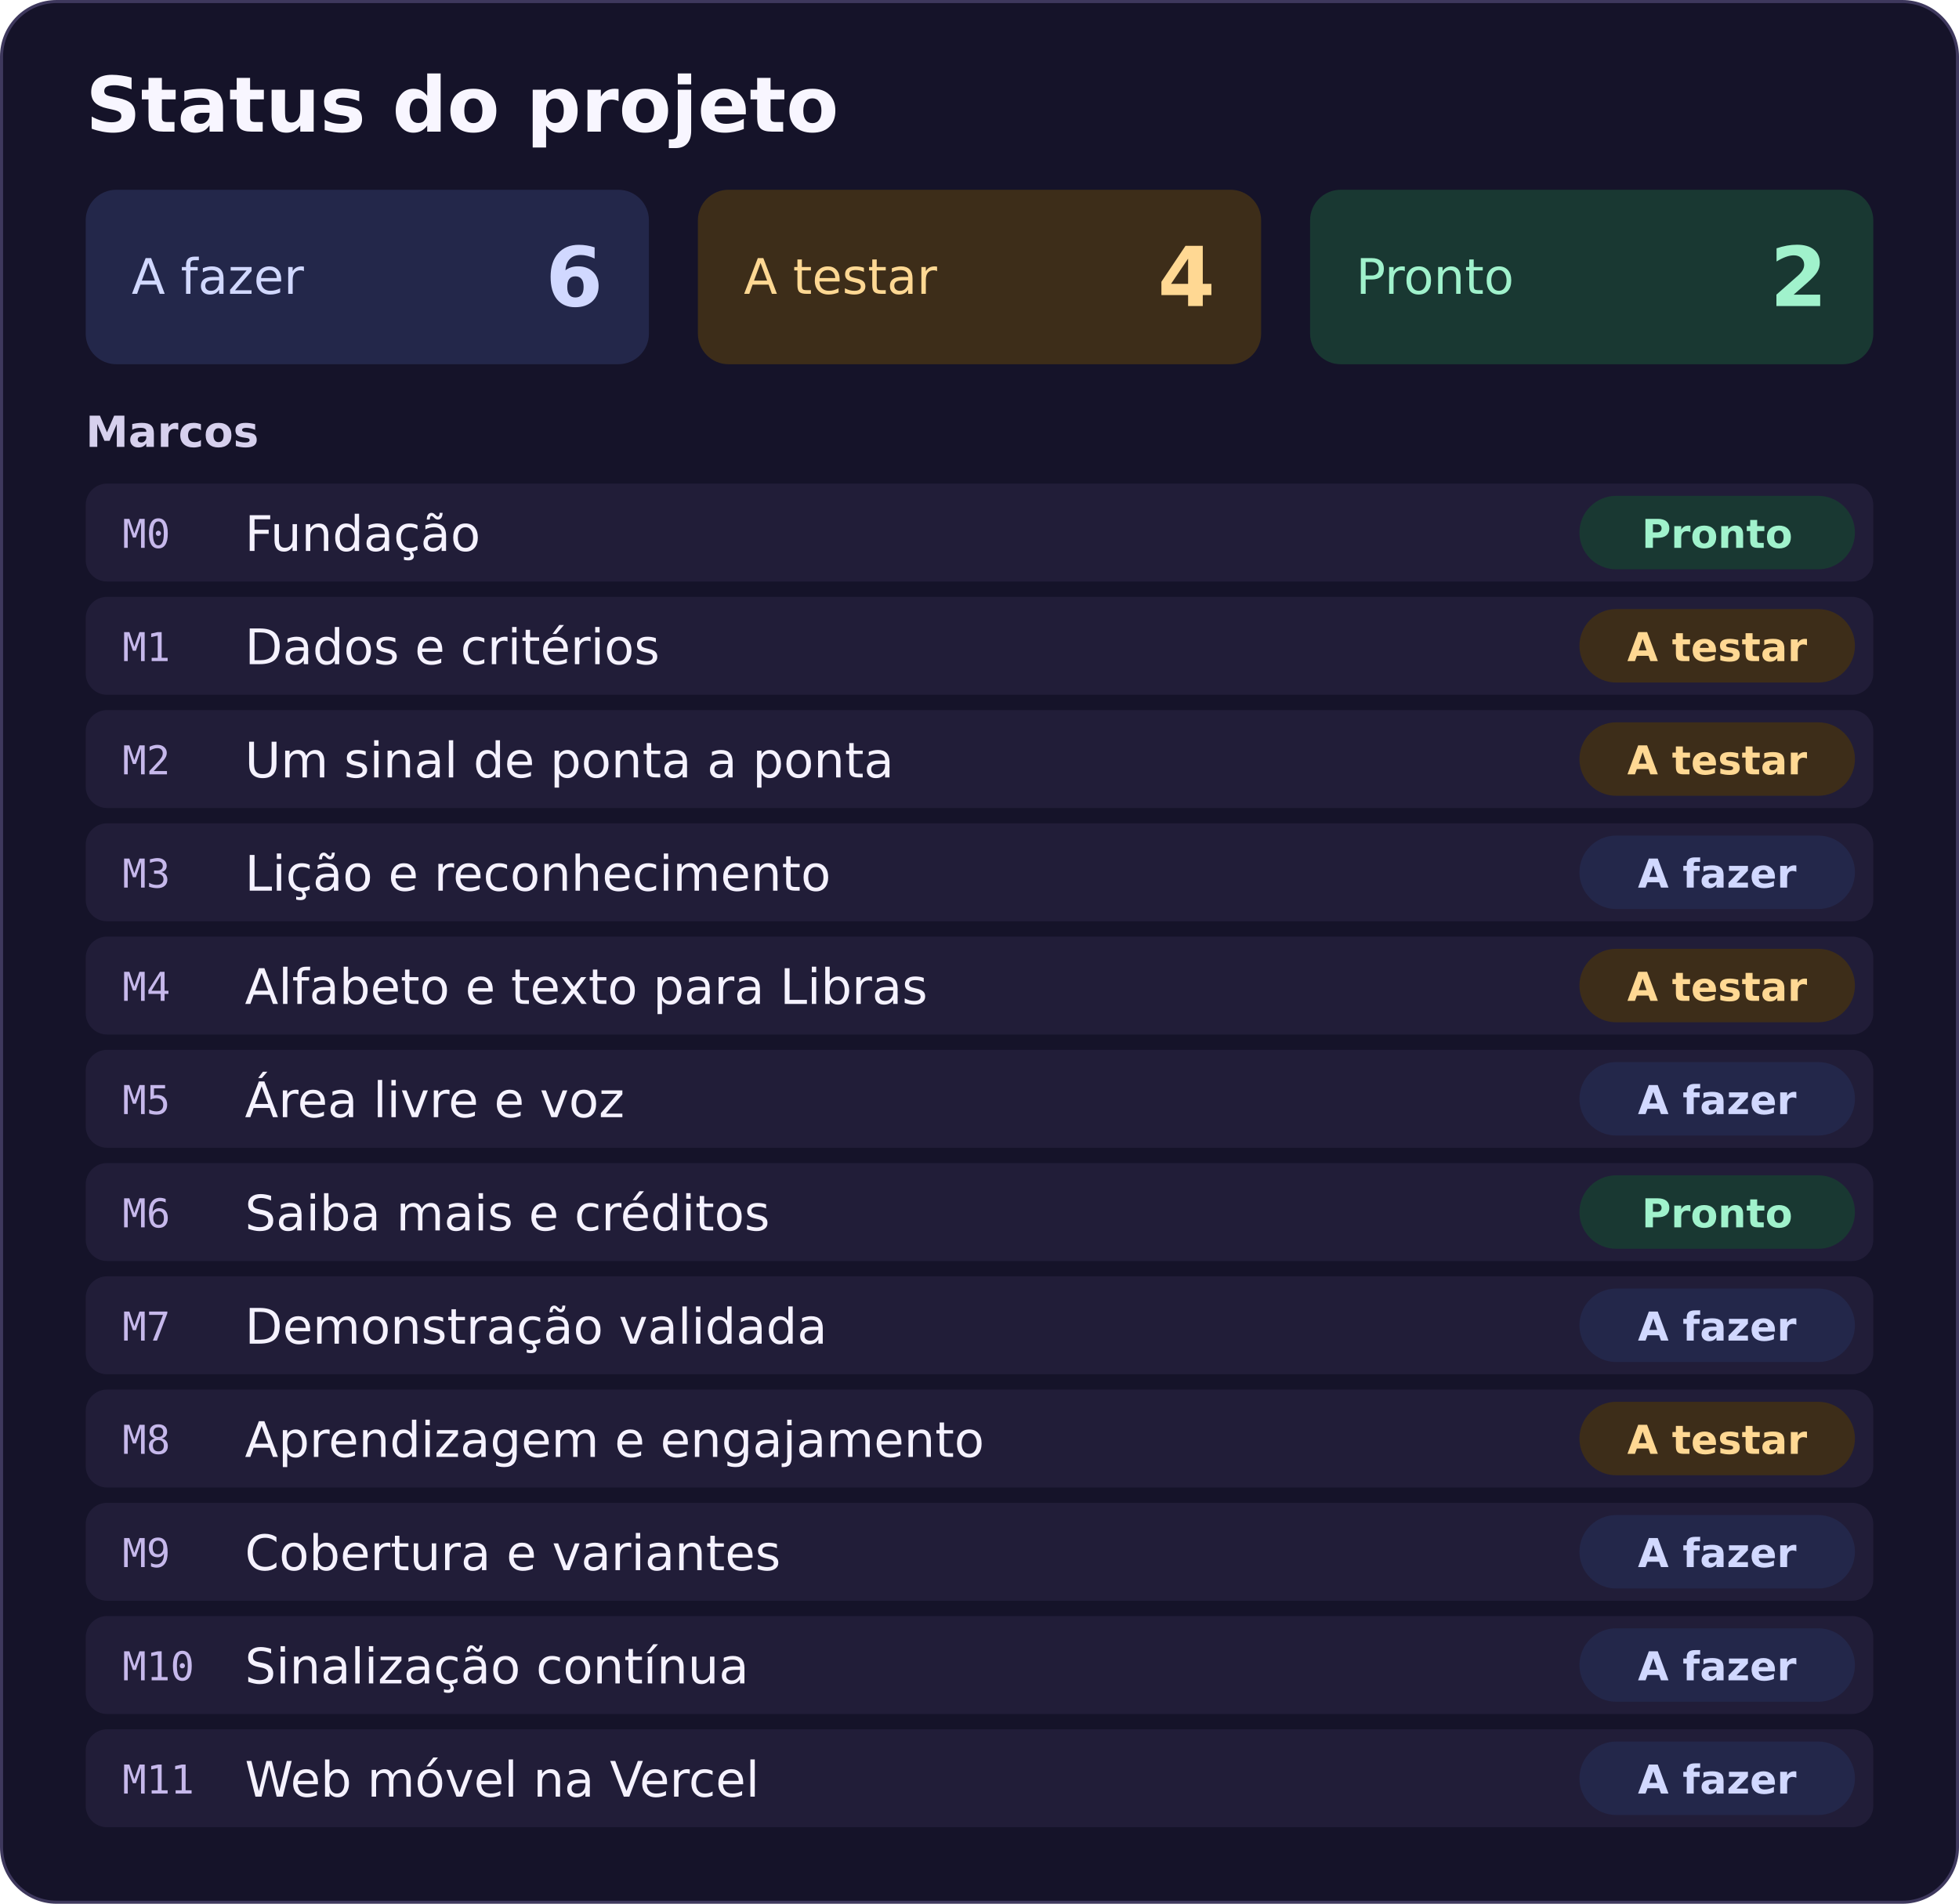
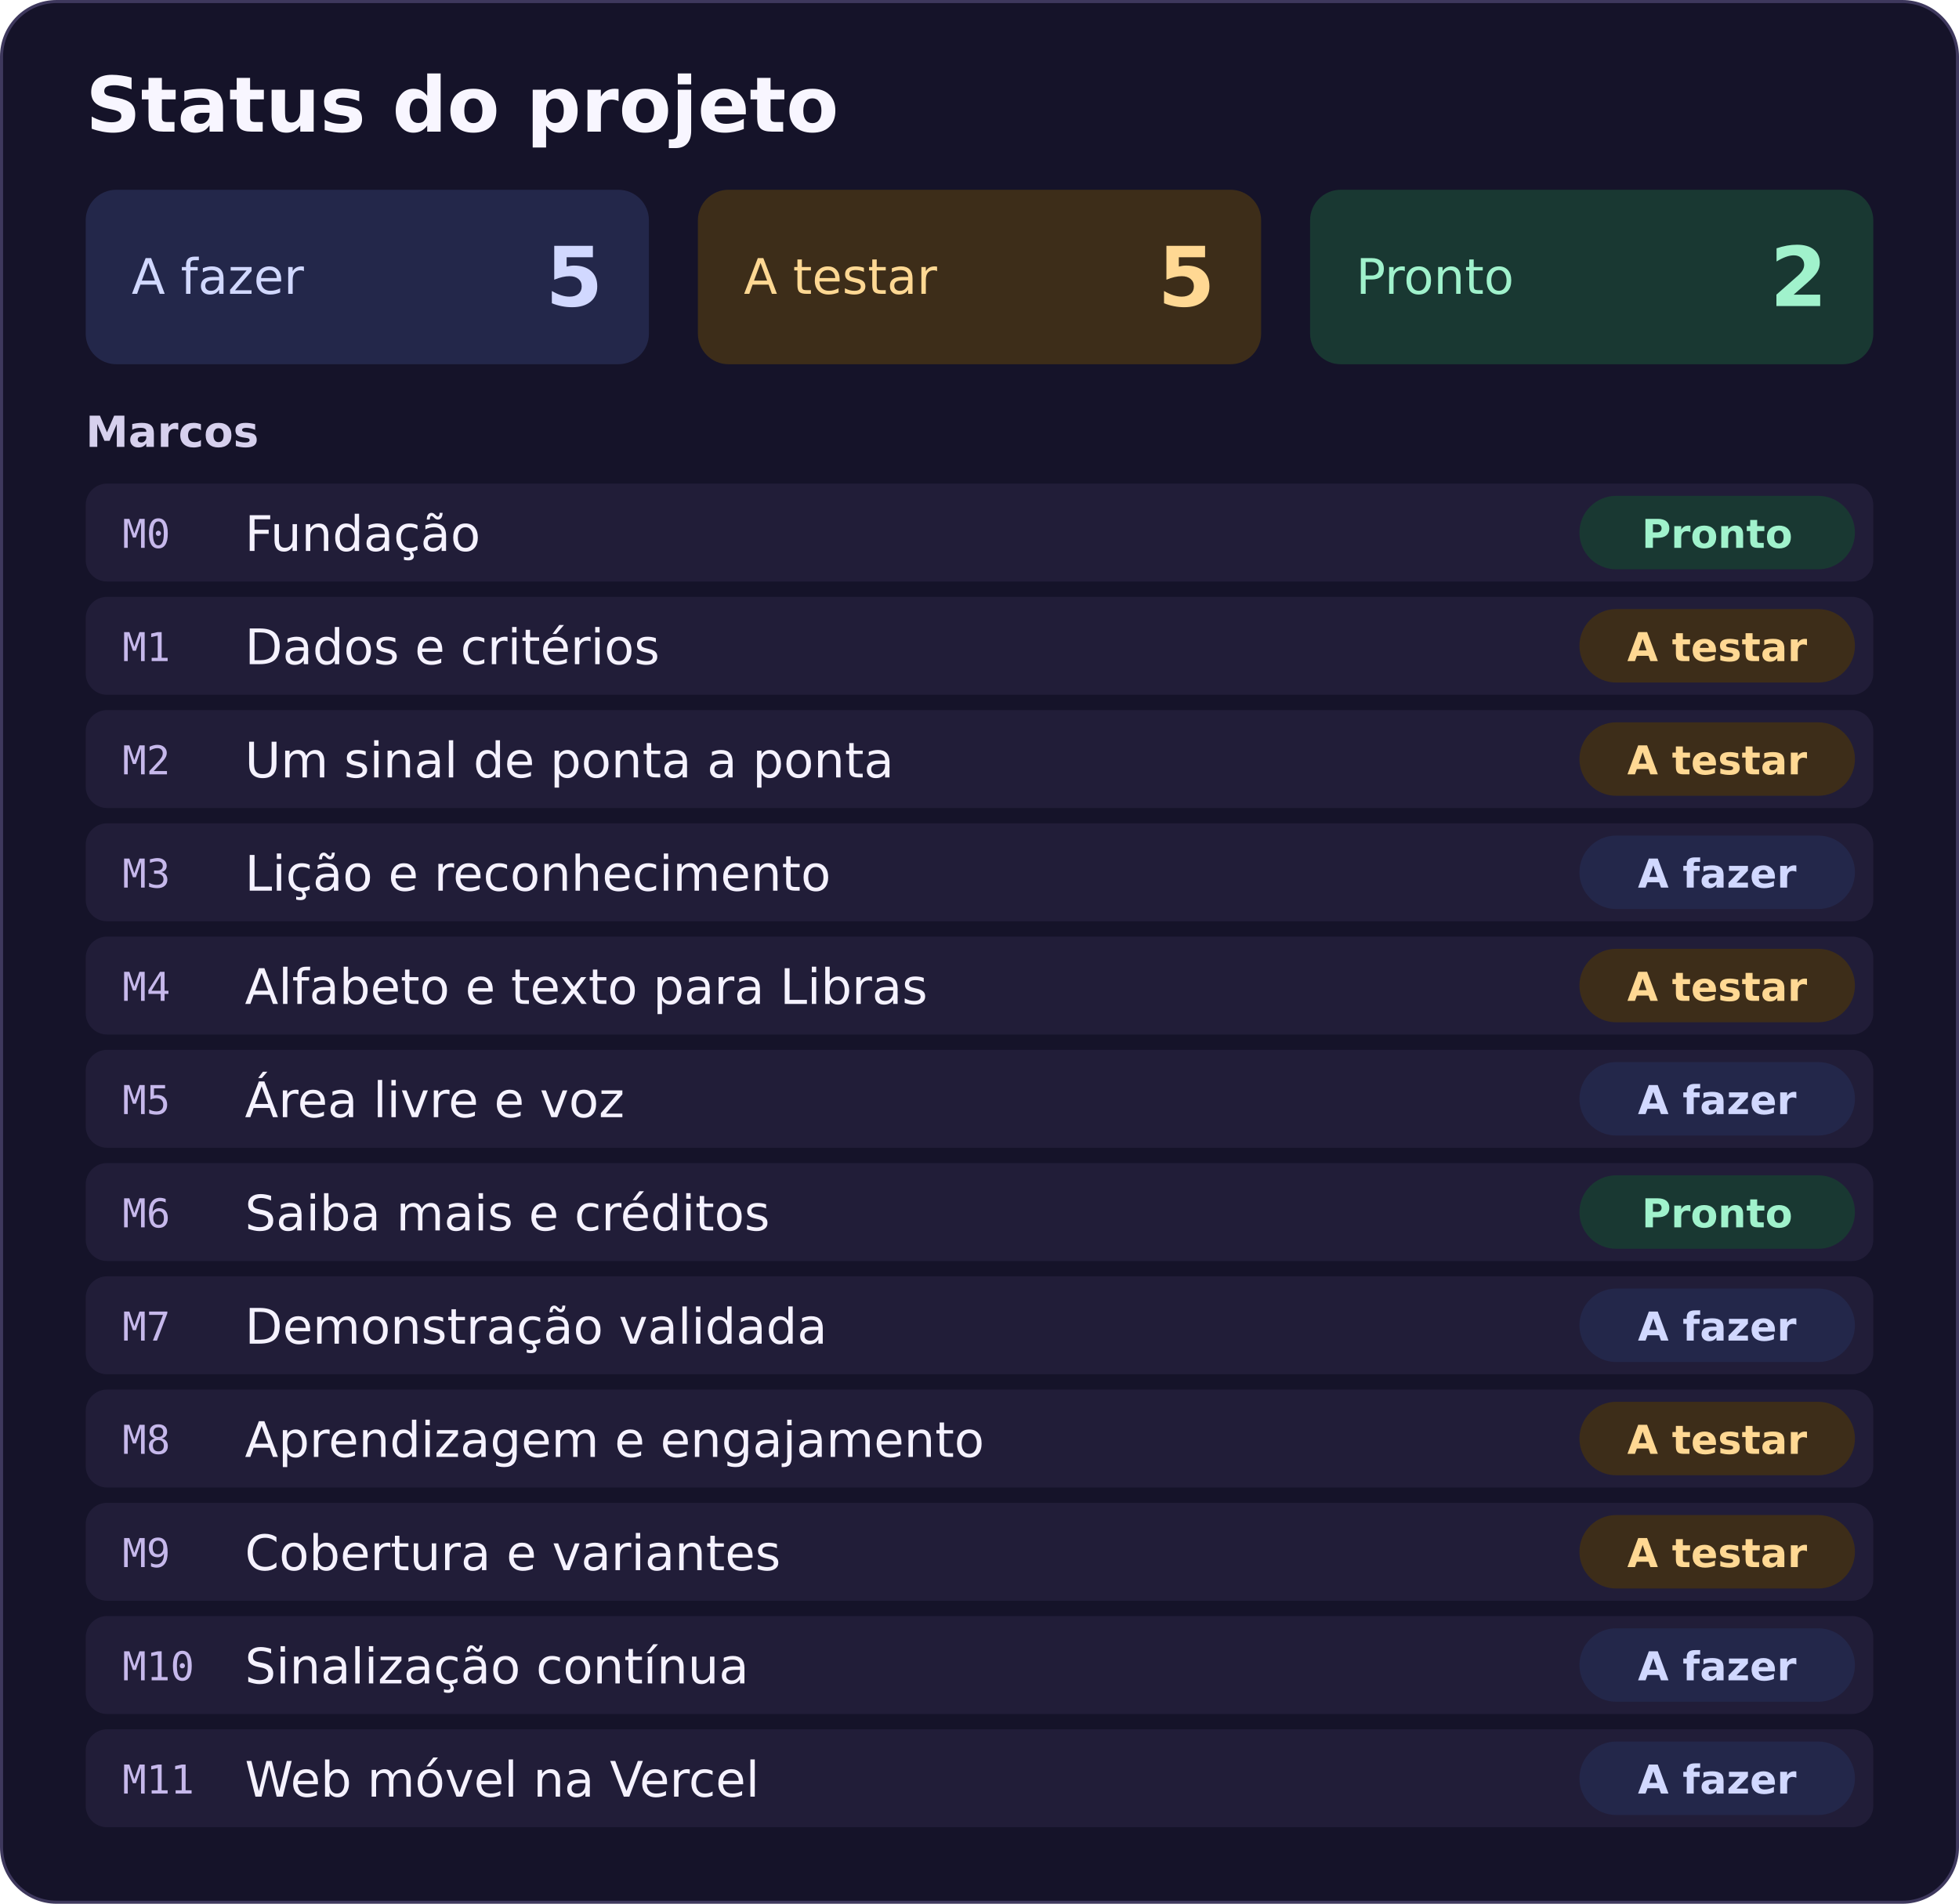
<svg xmlns="http://www.w3.org/2000/svg" width="640" height="622" viewBox="0 0 640 622" role="img" aria-labelledby="title description">
  <rect x="0.5" y="0.5" width="639" height="621" rx="18" fill="#151329" stroke="#3e385d" />
  <g font-family="system-ui, DejaVu Sans, sans-serif">
    <text x="28" y="43" fill="#f8f6ff" font-size="25" font-weight="700">Status do projeto</text>
    <rect x="28" y="62" width="184" height="57" rx="10" fill="#23274a" />
    <text x="43" y="96" font-size="16" fill="#d1d8ff">A fazer</text>
-     <text x="197" y="100" text-anchor="end" font-size="27" font-weight="700" fill="#d1d8ff">6</text>
+     <text x="197" y="100" text-anchor="end" font-size="27" font-weight="700" fill="#d1d8ff">5</text>
    <rect x="228" y="62" width="184" height="57" rx="10" fill="#3d2d19" />
    <text x="243" y="96" font-size="16" fill="#ffd893">A testar</text>
-     <text x="397" y="100" text-anchor="end" font-size="27" font-weight="700" fill="#ffd893">4</text>
+     <text x="397" y="100" text-anchor="end" font-size="27" font-weight="700" fill="#ffd893">5</text>
    <rect x="428" y="62" width="184" height="57" rx="10" fill="#193832" />
    <text x="443" y="96" font-size="16" fill="#a0f2cc">Pronto</text>
    <text x="597" y="100" text-anchor="end" font-size="27" font-weight="700" fill="#a0f2cc">2</text>
    <text x="28" y="146" fill="#d6d0ed" font-size="14" font-weight="600">Marcos</text>
    <rect x="28" y="158" width="584" height="32" rx="7" fill="#211d38" />
    <text x="40" y="179" fill="#c6b8eb" font-family="monospace" font-size="13">M0</text>
    <text x="80" y="180" fill="#f5f2ff" font-size="16">Fundação</text>
    <rect x="516" y="162" width="90" height="24" rx="12" fill="#193832" />
    <text x="561" y="179" text-anchor="middle" fill="#a0f2cc" font-weight="600" font-size="13">Pronto</text>
    <rect x="28" y="195" width="584" height="32" rx="7" fill="#211d38" />
    <text x="40" y="216" fill="#c6b8eb" font-family="monospace" font-size="13">M1</text>
    <text x="80" y="217" fill="#f5f2ff" font-size="16">Dados e critérios</text>
    <rect x="516" y="199" width="90" height="24" rx="12" fill="#3d2d19" />
    <text x="561" y="216" text-anchor="middle" fill="#ffd893" font-weight="600" font-size="13">A testar</text>
    <rect x="28" y="232" width="584" height="32" rx="7" fill="#211d38" />
    <text x="40" y="253" fill="#c6b8eb" font-family="monospace" font-size="13">M2</text>
    <text x="80" y="254" fill="#f5f2ff" font-size="16">Um sinal de ponta a ponta</text>
    <rect x="516" y="236" width="90" height="24" rx="12" fill="#3d2d19" />
    <text x="561" y="253" text-anchor="middle" fill="#ffd893" font-weight="600" font-size="13">A testar</text>
    <rect x="28" y="269" width="584" height="32" rx="7" fill="#211d38" />
    <text x="40" y="290" fill="#c6b8eb" font-family="monospace" font-size="13">M3</text>
    <text x="80" y="291" fill="#f5f2ff" font-size="16">Lição e reconhecimento</text>
    <rect x="516" y="273" width="90" height="24" rx="12" fill="#23274a" />
    <text x="561" y="290" text-anchor="middle" fill="#d1d8ff" font-weight="600" font-size="13">A fazer</text>
    <rect x="28" y="306" width="584" height="32" rx="7" fill="#211d38" />
    <text x="40" y="327" fill="#c6b8eb" font-family="monospace" font-size="13">M4</text>
    <text x="80" y="328" fill="#f5f2ff" font-size="16">Alfabeto e texto para Libras</text>
    <rect x="516" y="310" width="90" height="24" rx="12" fill="#3d2d19" />
    <text x="561" y="327" text-anchor="middle" fill="#ffd893" font-weight="600" font-size="13">A testar</text>
    <rect x="28" y="343" width="584" height="32" rx="7" fill="#211d38" />
    <text x="40" y="364" fill="#c6b8eb" font-family="monospace" font-size="13">M5</text>
    <text x="80" y="365" fill="#f5f2ff" font-size="16">Área livre e voz</text>
    <rect x="516" y="347" width="90" height="24" rx="12" fill="#23274a" />
    <text x="561" y="364" text-anchor="middle" fill="#d1d8ff" font-weight="600" font-size="13">A fazer</text>
    <rect x="28" y="380" width="584" height="32" rx="7" fill="#211d38" />
    <text x="40" y="401" fill="#c6b8eb" font-family="monospace" font-size="13">M6</text>
    <text x="80" y="402" fill="#f5f2ff" font-size="16">Saiba mais e créditos</text>
    <rect x="516" y="384" width="90" height="24" rx="12" fill="#193832" />
    <text x="561" y="401" text-anchor="middle" fill="#a0f2cc" font-weight="600" font-size="13">Pronto</text>
    <rect x="28" y="417" width="584" height="32" rx="7" fill="#211d38" />
    <text x="40" y="438" fill="#c6b8eb" font-family="monospace" font-size="13">M7</text>
    <text x="80" y="439" fill="#f5f2ff" font-size="16">Demonstração validada</text>
    <rect x="516" y="421" width="90" height="24" rx="12" fill="#23274a" />
    <text x="561" y="438" text-anchor="middle" fill="#d1d8ff" font-weight="600" font-size="13">A fazer</text>
    <rect x="28" y="454" width="584" height="32" rx="7" fill="#211d38" />
    <text x="40" y="475" fill="#c6b8eb" font-family="monospace" font-size="13">M8</text>
    <text x="80" y="476" fill="#f5f2ff" font-size="16">Aprendizagem e engajamento</text>
    <rect x="516" y="458" width="90" height="24" rx="12" fill="#3d2d19" />
    <text x="561" y="475" text-anchor="middle" fill="#ffd893" font-weight="600" font-size="13">A testar</text>
    <rect x="28" y="491" width="584" height="32" rx="7" fill="#211d38" />
    <text x="40" y="512" fill="#c6b8eb" font-family="monospace" font-size="13">M9</text>
    <text x="80" y="513" fill="#f5f2ff" font-size="16">Cobertura e variantes</text>
-     <rect x="516" y="495" width="90" height="24" rx="12" fill="#23274a" />
-     <text x="561" y="512" text-anchor="middle" fill="#d1d8ff" font-weight="600" font-size="13">A fazer</text>
+     <rect x="516" y="495" width="90" height="24" rx="12" fill="#3d2d19" />
+     <text x="561" y="512" text-anchor="middle" fill="#ffd893" font-weight="600" font-size="13">A testar</text>
    <rect x="28" y="528" width="584" height="32" rx="7" fill="#211d38" />
    <text x="40" y="549" fill="#c6b8eb" font-family="monospace" font-size="13">M10</text>
    <text x="80" y="550" fill="#f5f2ff" font-size="16">Sinalização contínua</text>
    <rect x="516" y="532" width="90" height="24" rx="12" fill="#23274a" />
    <text x="561" y="549" text-anchor="middle" fill="#d1d8ff" font-weight="600" font-size="13">A fazer</text>
    <rect x="28" y="565" width="584" height="32" rx="7" fill="#211d38" />
    <text x="40" y="586" fill="#c6b8eb" font-family="monospace" font-size="13">M11</text>
    <text x="80" y="587" fill="#f5f2ff" font-size="16">Web móvel na Vercel</text>
    <rect x="516" y="569" width="90" height="24" rx="12" fill="#23274a" />
    <text x="561" y="586" text-anchor="middle" fill="#d1d8ff" font-weight="600" font-size="13">A fazer</text>
  </g>
</svg>
